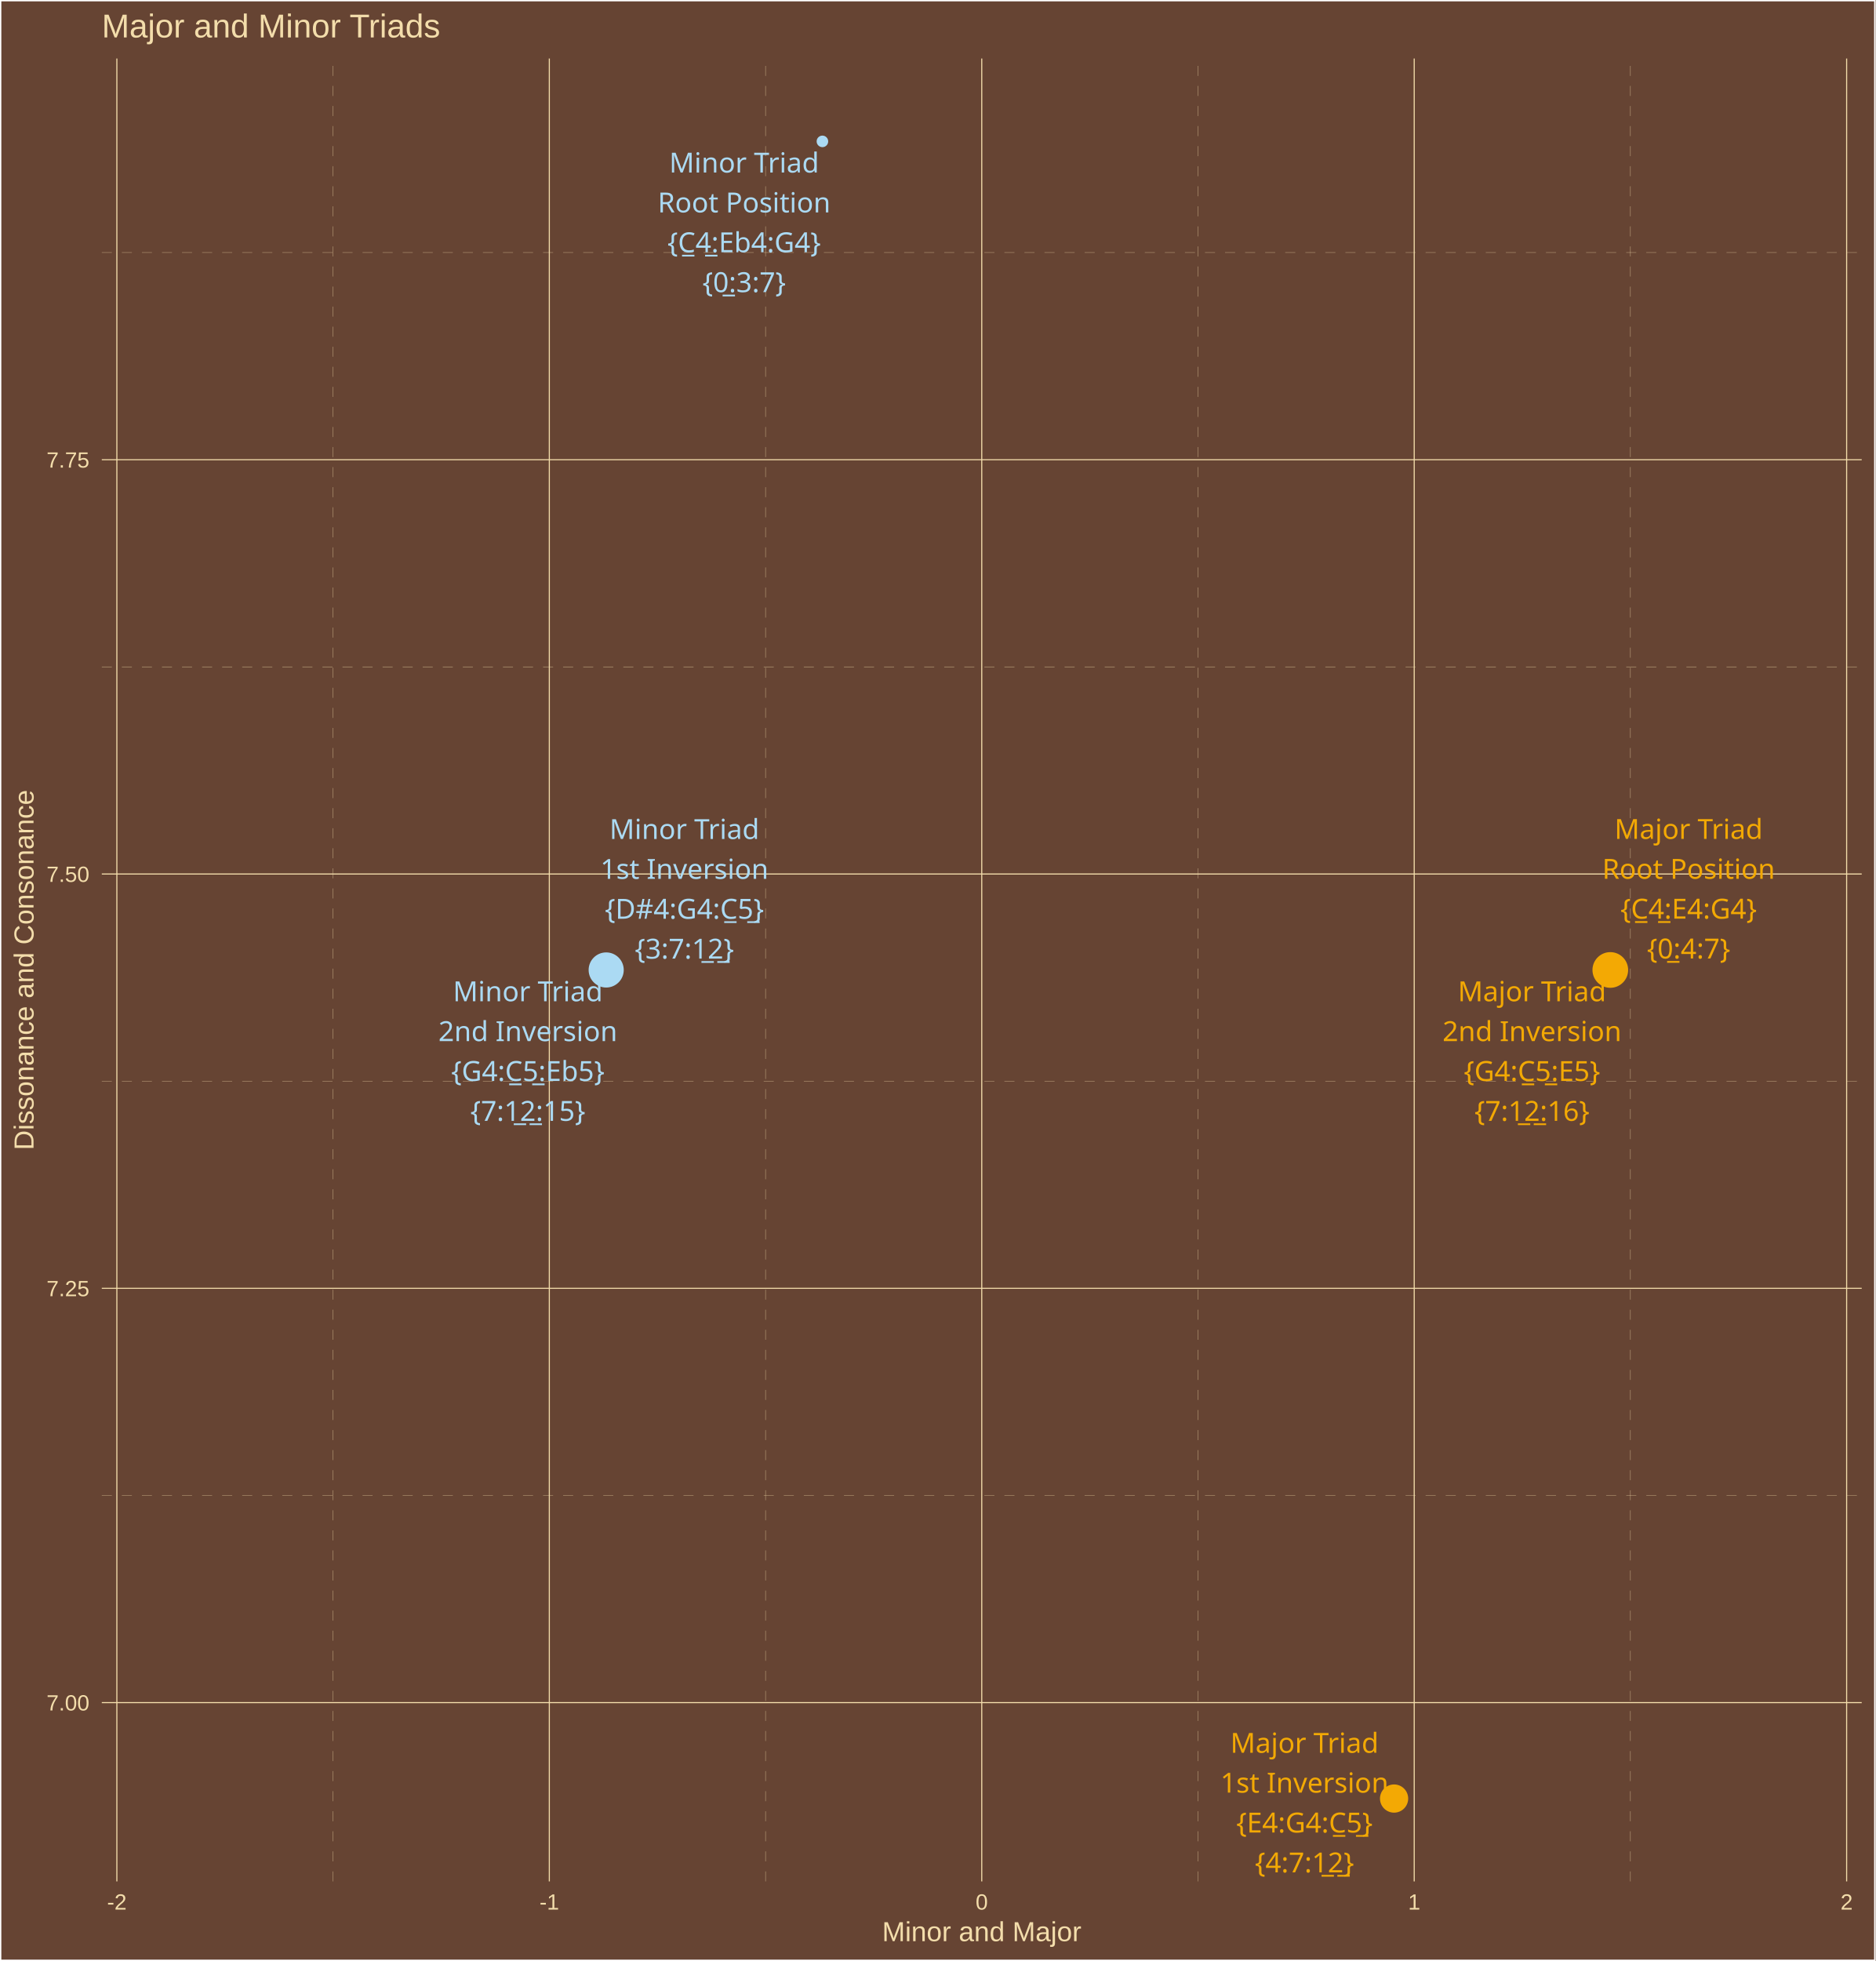
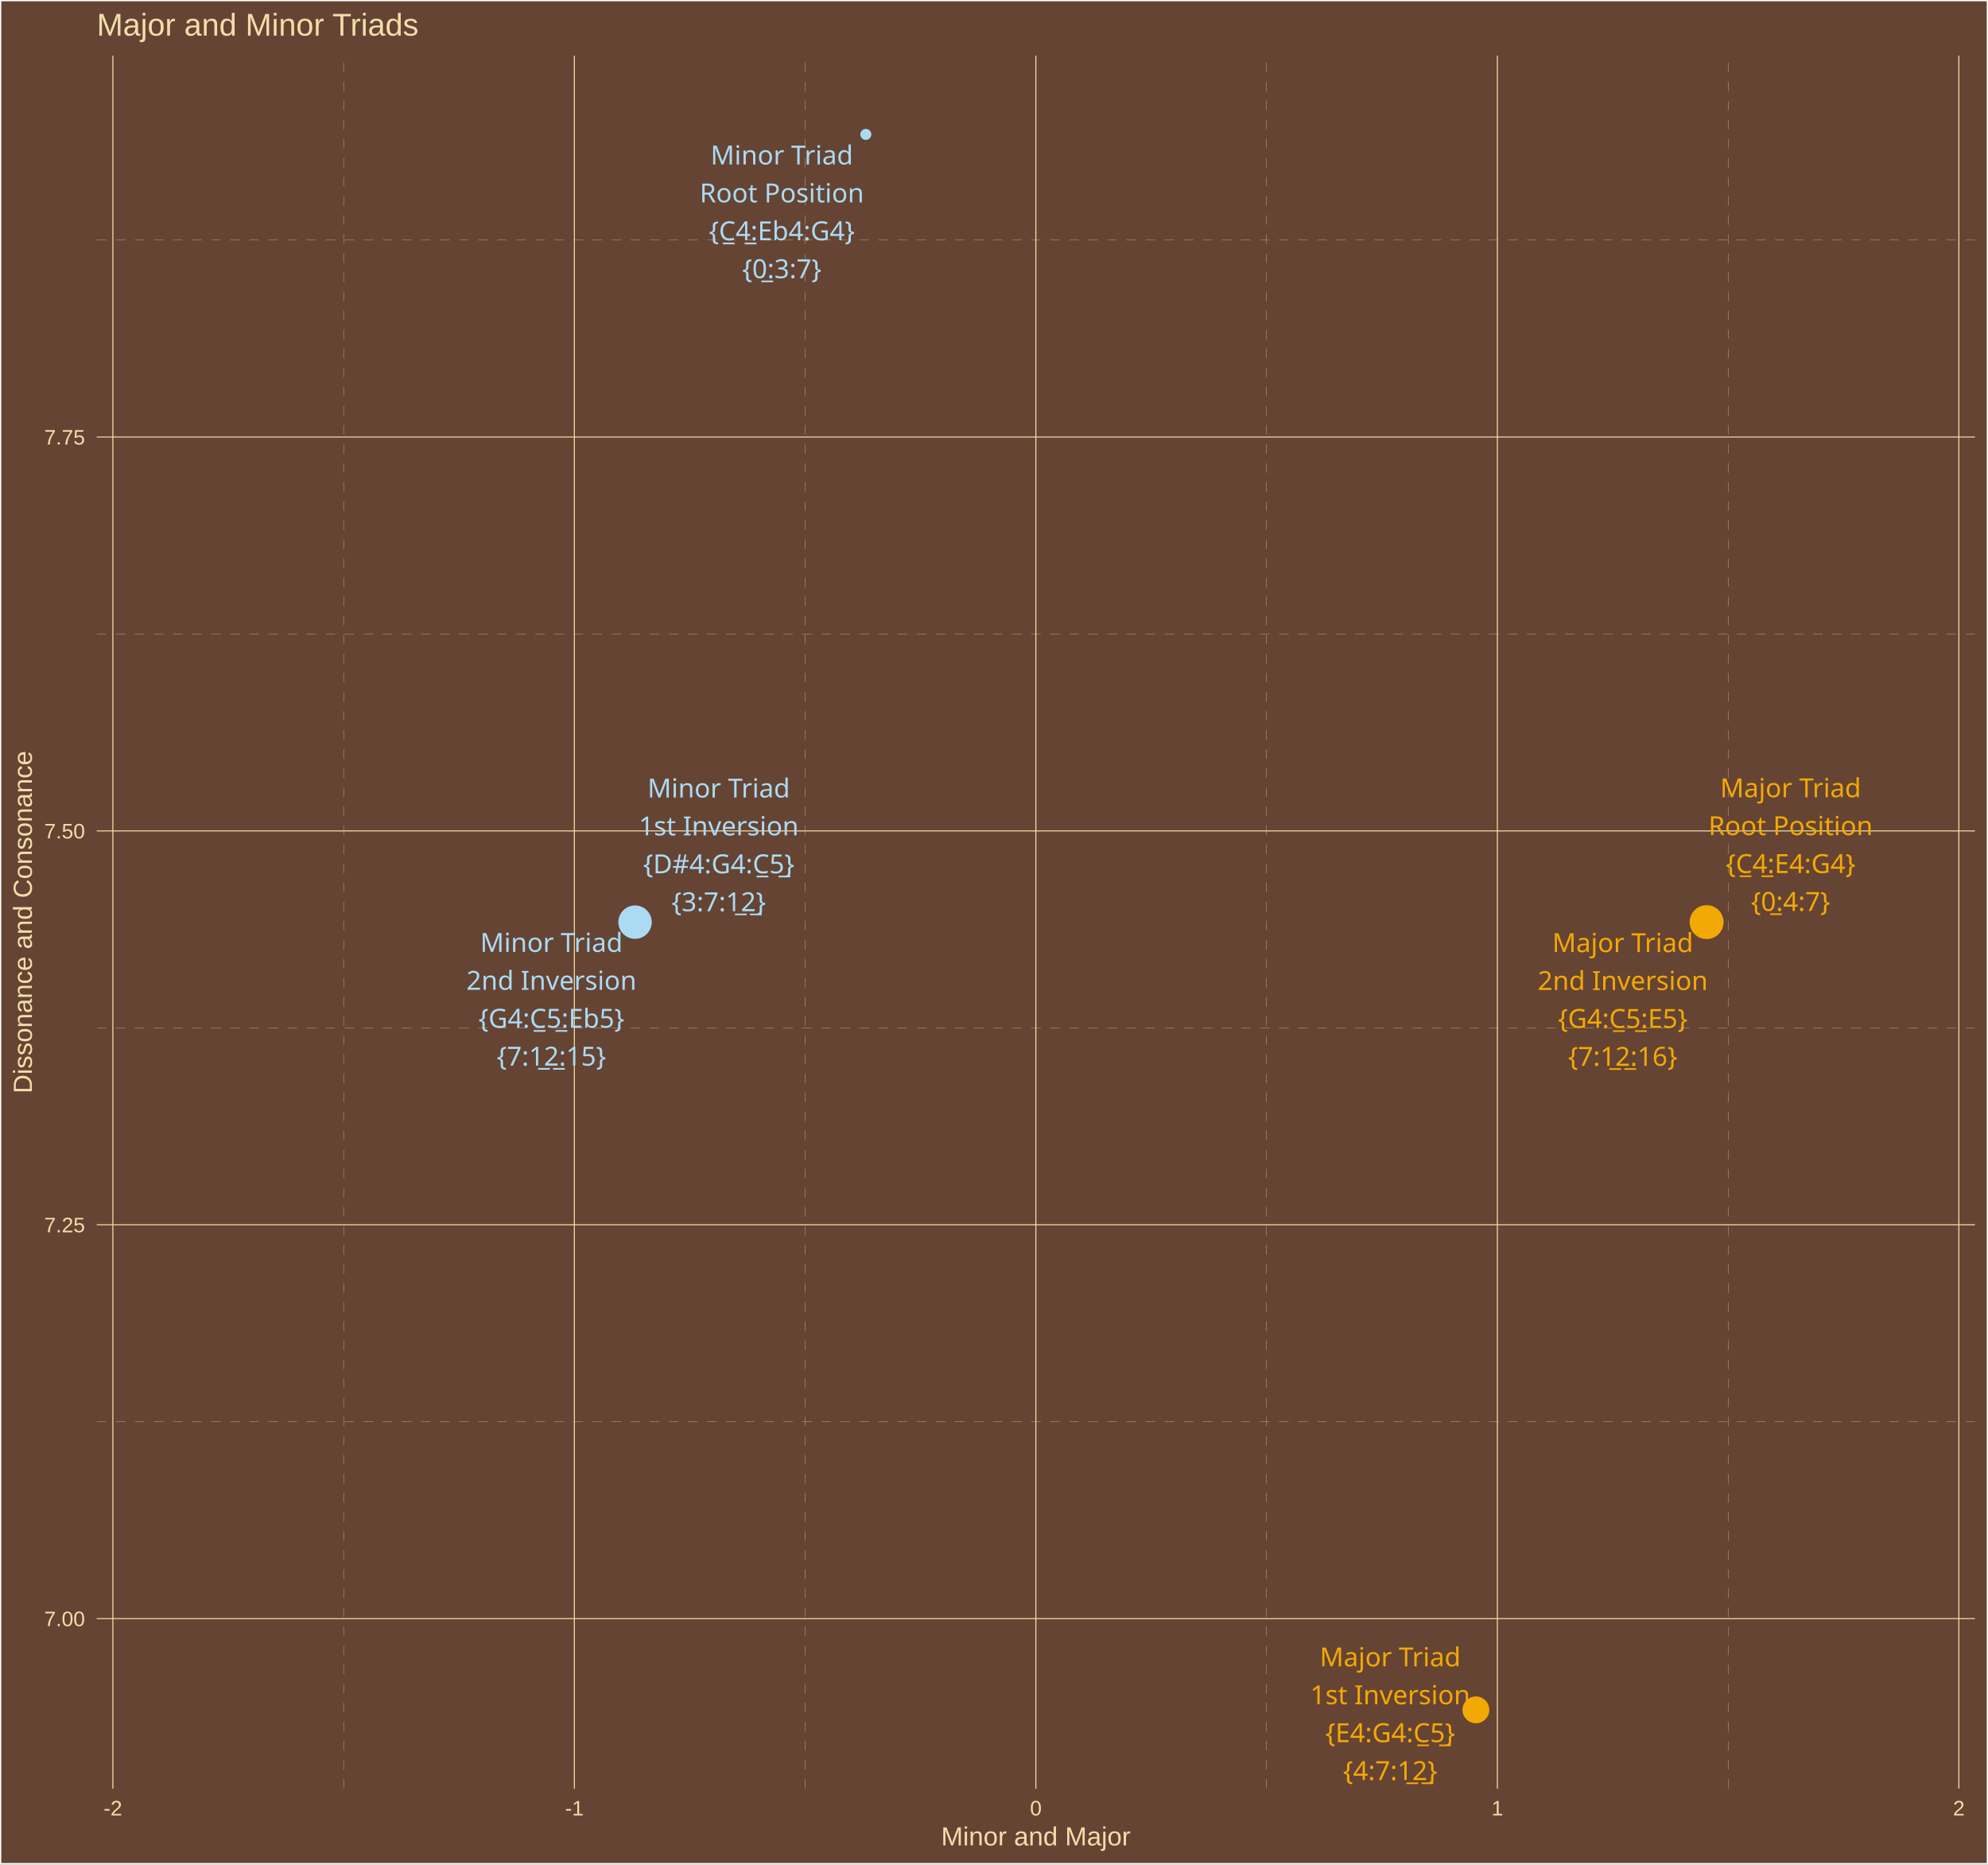
- <svg xmlns="http://www.w3.org/2000/svg" class="svglite" width="748.00pt" height="782.00pt" viewBox="0 0 748.00 782.00">
+ <svg xmlns="http://www.w3.org/2000/svg" class="svglite" width="834.00pt" height="782.00pt" viewBox="0 0 834.00 782.00">
  <defs>
    <style type="text/css">
    .svglite line, .svglite polyline, .svglite polygon, .svglite path, .svglite rect, .svglite circle {
      fill: none;
      stroke: #000000;
      stroke-linecap: round;
      stroke-linejoin: round;
      stroke-miterlimit: 10.00;
    }
    .svglite text {
      white-space: pre;
    }
  </style>
  </defs>
  <rect width="100%" height="100%" style="stroke: none; fill: #664433;" />
  <defs>
-     <clipPath id="cpMC4wMHw3NDguMDB8MC4wMHw3ODIuMDA=">
-       <rect x="0.00" y="0.00" width="748.00" height="782.00" />
+     <clipPath id="cpMC4wMHw4MzQuMDB8MC4wMHw3ODIuMDA=">
+       <rect x="0.00" y="0.00" width="834.00" height="782.00" />
    </clipPath>
  </defs>
-   <g clip-path="url(#cpMC4wMHw3NDguMDB8MC4wMHw3ODIuMDA=)">
-     <rect x="0.00" y="0" width="748.00" height="782.00" style="stroke-width: 1.07; stroke: #FFFFFF; fill: #664433;" />
+   <g clip-path="url(#cpMC4wMHw4MzQuMDB8MC4wMHw3ODIuMDA=)">
+     <rect x="0.00" y="0" width="834.00" height="782.00" style="stroke-width: 1.07; stroke: #FFFFFF; fill: #664433;" />
  </g>
  <defs>
-     <clipPath id="cpNDAuNjB8NzQyLjUyfDIzLjM0fDc1MC4yNw==">
-       <rect x="40.60" y="23.34" width="701.92" height="726.93" />
+     <clipPath id="cpNDAuNjB8ODI4LjUyfDIzLjM0fDc1MC4yNw==">
+       <rect x="40.60" y="23.34" width="787.92" height="726.93" />
    </clipPath>
  </defs>
-   <g clip-path="url(#cpNDAuNjB8NzQyLjUyfDIzLjM0fDc1MC4yNw==)">
-     <rect x="40.60" y="23.34" width="701.92" height="726.93" style="stroke-width: 1.07; stroke: none; fill: #664433;" />
-     <polyline points="40.60,596.35 742.52,596.35 " style="stroke-width: 0.11; stroke: #F3DDAB; stroke-dasharray: 4.00,4.00; stroke-linecap: butt;" />
-     <polyline points="40.60,431.13 742.52,431.13 " style="stroke-width: 0.11; stroke: #F3DDAB; stroke-dasharray: 4.00,4.00; stroke-linecap: butt;" />
-     <polyline points="40.60,265.92 742.52,265.92 " style="stroke-width: 0.11; stroke: #F3DDAB; stroke-dasharray: 4.00,4.00; stroke-linecap: butt;" />
-     <polyline points="40.60,100.71 742.52,100.71 " style="stroke-width: 0.11; stroke: #F3DDAB; stroke-dasharray: 4.00,4.00; stroke-linecap: butt;" />
-     <polyline points="132.85,750.27 132.85,23.34 " style="stroke-width: 0.11; stroke: #F3DDAB; stroke-dasharray: 4.00,4.00; stroke-linecap: butt;" />
-     <polyline points="305.32,750.27 305.32,23.34 " style="stroke-width: 0.11; stroke: #F3DDAB; stroke-dasharray: 4.00,4.00; stroke-linecap: butt;" />
-     <polyline points="477.80,750.27 477.80,23.34 " style="stroke-width: 0.11; stroke: #F3DDAB; stroke-dasharray: 4.00,4.00; stroke-linecap: butt;" />
-     <polyline points="650.28,750.27 650.28,23.34 " style="stroke-width: 0.11; stroke: #F3DDAB; stroke-dasharray: 4.00,4.00; stroke-linecap: butt;" />
-     <polyline points="40.60,678.95 742.52,678.95 " style="stroke-width: 0.43; stroke: #F3DDAB; stroke-linecap: butt;" />
-     <polyline points="40.60,513.74 742.52,513.74 " style="stroke-width: 0.43; stroke: #F3DDAB; stroke-linecap: butt;" />
-     <polyline points="40.60,348.53 742.52,348.53 " style="stroke-width: 0.43; stroke: #F3DDAB; stroke-linecap: butt;" />
-     <polyline points="40.60,183.32 742.52,183.32 " style="stroke-width: 0.43; stroke: #F3DDAB; stroke-linecap: butt;" />
-     <polyline points="46.61,750.27 46.61,23.34 " style="stroke-width: 0.43; stroke: #F3DDAB; stroke-linecap: butt;" />
-     <polyline points="219.09,750.27 219.09,23.34 " style="stroke-width: 0.43; stroke: #F3DDAB; stroke-linecap: butt;" />
-     <polyline points="391.56,750.27 391.56,23.34 " style="stroke-width: 0.43; stroke: #F3DDAB; stroke-linecap: butt;" />
-     <polyline points="564.04,750.27 564.04,23.34 " style="stroke-width: 0.43; stroke: #F3DDAB; stroke-linecap: butt;" />
-     <polyline points="736.51,750.27 736.51,23.34 " style="stroke-width: 0.43; stroke: #F3DDAB; stroke-linecap: butt;" />
-     <circle cx="642.25" cy="386.80" r="1.95" style="stroke-width: 0.71; stroke: #F3A904; fill: #F3A904;" />
-     <circle cx="556.01" cy="717.22" r="1.95" style="stroke-width: 0.71; stroke: #F3A904; fill: #F3A904;" />
-     <circle cx="642.25" cy="386.80" r="1.95" style="stroke-width: 0.71; stroke: #F3A904; fill: #F3A904;" />
-     <circle cx="328.01" cy="56.38" r="1.95" style="stroke-width: 0.71; stroke: #ABDAF3; fill: #ABDAF3;" />
-     <circle cx="241.77" cy="386.80" r="1.95" style="stroke-width: 0.71; stroke: #ABDAF3; fill: #ABDAF3;" />
-     <circle cx="241.77" cy="386.80" r="1.95" style="stroke-width: 0.71; stroke: #ABDAF3; fill: #ABDAF3;" />
-     <circle cx="642.25" cy="386.80" r="2.49" style="stroke-width: 0.71; stroke: #F3A904; fill: #F3A904;" />
-     <circle cx="556.01" cy="717.22" r="5.27" style="stroke-width: 0.71; stroke: #F3A904; fill: #F3A904;" />
-     <circle cx="642.25" cy="386.80" r="6.76" style="stroke-width: 0.71; stroke: #F3A904; fill: #F3A904;" />
-     <circle cx="328.01" cy="56.38" r="1.42" style="stroke-width: 0.71; stroke: #ABDAF3; fill: #ABDAF3;" />
-     <circle cx="241.77" cy="386.80" r="5.12" style="stroke-width: 0.71; stroke: #ABDAF3; fill: #ABDAF3;" />
-     <circle cx="241.77" cy="386.80" r="6.65" style="stroke-width: 0.71; stroke: #ABDAF3; fill: #ABDAF3;" />
-     <text x="673.48" y="334.53" text-anchor="middle" style="font-size: 11.04px;fill: #F3A904; font-family: &quot;Arial Unicode MS&quot;;" textLength="55.77px" lengthAdjust="spacingAndGlyphs">Major Triad</text>
-     <text x="673.48" y="350.43" text-anchor="middle" style="font-size: 11.04px;fill: #F3A904; font-family: &quot;Arial Unicode MS&quot;;" textLength="65.61px" lengthAdjust="spacingAndGlyphs">Root Position</text>
-     <text x="673.48" y="366.33" text-anchor="middle" style="font-size: 11.04px;fill: #F3A904; font-family: &quot;Arial Unicode MS&quot;;" textLength="55.81px" lengthAdjust="spacingAndGlyphs">{C̲4̲:E4:G4}</text>
-     <text x="673.48" y="382.22" text-anchor="middle" style="font-size: 11.04px;fill: #F3A904; font-family: &quot;Arial Unicode MS&quot;;" textLength="31.91px" lengthAdjust="spacingAndGlyphs">{0̲:4:7}</text>
-     <text x="520.27" y="698.97" text-anchor="middle" style="font-size: 11.04px;fill: #F3A904; font-family: &quot;Arial Unicode MS&quot;;" textLength="55.77px" lengthAdjust="spacingAndGlyphs">Major Triad</text>
-     <text x="520.27" y="714.86" text-anchor="middle" style="font-size: 11.04px;fill: #F3A904; font-family: &quot;Arial Unicode MS&quot;;" textLength="62.54px" lengthAdjust="spacingAndGlyphs">1st Inversion</text>
-     <text x="520.27" y="730.76" text-anchor="middle" style="font-size: 11.04px;fill: #F3A904; font-family: &quot;Arial Unicode MS&quot;;" textLength="55.81px" lengthAdjust="spacingAndGlyphs">{E4:G4:C̲5̲}</text>
-     <text x="520.27" y="746.66" text-anchor="middle" style="font-size: 11.04px;fill: #F3A904; font-family: &quot;Arial Unicode MS&quot;;" textLength="38.04px" lengthAdjust="spacingAndGlyphs">{4:7:1̲2̲}</text>
-     <text x="611.02" y="399.27" text-anchor="middle" style="font-size: 11.04px;fill: #F3A904; font-family: &quot;Arial Unicode MS&quot;;" textLength="55.77px" lengthAdjust="spacingAndGlyphs">Major Triad</text>
-     <text x="611.02" y="415.17" text-anchor="middle" style="font-size: 11.04px;fill: #F3A904; font-family: &quot;Arial Unicode MS&quot;;" textLength="66.23px" lengthAdjust="spacingAndGlyphs">2nd Inversion</text>
-     <text x="611.02" y="431.06" text-anchor="middle" style="font-size: 11.04px;fill: #F3A904; font-family: &quot;Arial Unicode MS&quot;;" textLength="55.81px" lengthAdjust="spacingAndGlyphs">{G4:C̲5̲:E5}</text>
-     <text x="611.02" y="446.96" text-anchor="middle" style="font-size: 11.04px;fill: #F3A904; font-family: &quot;Arial Unicode MS&quot;;" textLength="44.18px" lengthAdjust="spacingAndGlyphs">{7:1̲2̲:16}</text>
-     <text x="296.79" y="68.80" text-anchor="middle" style="font-size: 11.04px;fill: #ABDAF3; font-family: &quot;Arial Unicode MS&quot;;" textLength="55.77px" lengthAdjust="spacingAndGlyphs">Minor Triad</text>
-     <text x="296.79" y="84.70" text-anchor="middle" style="font-size: 11.04px;fill: #ABDAF3; font-family: &quot;Arial Unicode MS&quot;;" textLength="65.61px" lengthAdjust="spacingAndGlyphs">Root Position</text>
-     <text x="296.79" y="100.59" text-anchor="middle" style="font-size: 11.04px;fill: #ABDAF3; font-family: &quot;Arial Unicode MS&quot;;" textLength="61.95px" lengthAdjust="spacingAndGlyphs">{C̲4̲:Eb4:G4}</text>
-     <text x="296.79" y="116.49" text-anchor="middle" style="font-size: 11.04px;fill: #ABDAF3; font-family: &quot;Arial Unicode MS&quot;;" textLength="31.91px" lengthAdjust="spacingAndGlyphs">{0̲:3:7}</text>
-     <text x="272.96" y="334.57" text-anchor="middle" style="font-size: 11.04px;fill: #ABDAF3; font-family: &quot;Arial Unicode MS&quot;;" textLength="55.77px" lengthAdjust="spacingAndGlyphs">Minor Triad</text>
-     <text x="272.96" y="350.47" text-anchor="middle" style="font-size: 11.04px;fill: #ABDAF3; font-family: &quot;Arial Unicode MS&quot;;" textLength="62.54px" lengthAdjust="spacingAndGlyphs">1st Inversion</text>
-     <text x="272.96" y="366.37" text-anchor="middle" style="font-size: 11.04px;fill: #ABDAF3; font-family: &quot;Arial Unicode MS&quot;;" textLength="62.55px" lengthAdjust="spacingAndGlyphs">{D#4:G4:C̲5̲}</text>
-     <text x="272.96" y="382.27" text-anchor="middle" style="font-size: 11.04px;fill: #ABDAF3; font-family: &quot;Arial Unicode MS&quot;;" textLength="38.04px" lengthAdjust="spacingAndGlyphs">{3:7:1̲2̲}</text>
-     <text x="210.53" y="399.27" text-anchor="middle" style="font-size: 11.04px;fill: #ABDAF3; font-family: &quot;Arial Unicode MS&quot;;" textLength="55.77px" lengthAdjust="spacingAndGlyphs">Minor Triad</text>
-     <text x="210.53" y="415.17" text-anchor="middle" style="font-size: 11.04px;fill: #ABDAF3; font-family: &quot;Arial Unicode MS&quot;;" textLength="66.23px" lengthAdjust="spacingAndGlyphs">2nd Inversion</text>
-     <text x="210.53" y="431.06" text-anchor="middle" style="font-size: 11.04px;fill: #ABDAF3; font-family: &quot;Arial Unicode MS&quot;;" textLength="61.95px" lengthAdjust="spacingAndGlyphs">{G4:C̲5̲:Eb5}</text>
-     <text x="210.53" y="446.96" text-anchor="middle" style="font-size: 11.04px;fill: #ABDAF3; font-family: &quot;Arial Unicode MS&quot;;" textLength="44.18px" lengthAdjust="spacingAndGlyphs">{7:1̲2̲:15}</text>
+   <g clip-path="url(#cpNDAuNjB8ODI4LjUyfDIzLjM0fDc1MC4yNw==)">
+     <rect x="40.60" y="23.34" width="787.92" height="726.93" style="stroke-width: 1.07; stroke: none; fill: #664433;" />
+     <polyline points="40.60,596.35 828.52,596.35 " style="stroke-width: 0.11; stroke: #F3DDAB; stroke-dasharray: 4.00,4.00; stroke-linecap: butt;" />
+     <polyline points="40.60,431.13 828.52,431.13 " style="stroke-width: 0.11; stroke: #F3DDAB; stroke-dasharray: 4.00,4.00; stroke-linecap: butt;" />
+     <polyline points="40.60,265.92 828.52,265.92 " style="stroke-width: 0.11; stroke: #F3DDAB; stroke-dasharray: 4.00,4.00; stroke-linecap: butt;" />
+     <polyline points="40.60,100.71 828.52,100.71 " style="stroke-width: 0.11; stroke: #F3DDAB; stroke-dasharray: 4.00,4.00; stroke-linecap: butt;" />
+     <polyline points="144.15,750.27 144.15,23.34 " style="stroke-width: 0.11; stroke: #F3DDAB; stroke-dasharray: 4.00,4.00; stroke-linecap: butt;" />
+     <polyline points="337.76,750.27 337.76,23.34 " style="stroke-width: 0.11; stroke: #F3DDAB; stroke-dasharray: 4.00,4.00; stroke-linecap: butt;" />
+     <polyline points="531.37,750.27 531.37,23.34 " style="stroke-width: 0.11; stroke: #F3DDAB; stroke-dasharray: 4.00,4.00; stroke-linecap: butt;" />
+     <polyline points="724.97,750.27 724.97,23.34 " style="stroke-width: 0.11; stroke: #F3DDAB; stroke-dasharray: 4.00,4.00; stroke-linecap: butt;" />
+     <polyline points="40.60,678.95 828.52,678.95 " style="stroke-width: 0.43; stroke: #F3DDAB; stroke-linecap: butt;" />
+     <polyline points="40.60,513.74 828.52,513.74 " style="stroke-width: 0.43; stroke: #F3DDAB; stroke-linecap: butt;" />
+     <polyline points="40.60,348.53 828.52,348.53 " style="stroke-width: 0.43; stroke: #F3DDAB; stroke-linecap: butt;" />
+     <polyline points="40.60,183.32 828.52,183.32 " style="stroke-width: 0.43; stroke: #F3DDAB; stroke-linecap: butt;" />
+     <polyline points="47.35,750.27 47.35,23.34 " style="stroke-width: 0.43; stroke: #F3DDAB; stroke-linecap: butt;" />
+     <polyline points="240.95,750.27 240.95,23.34 " style="stroke-width: 0.43; stroke: #F3DDAB; stroke-linecap: butt;" />
+     <polyline points="434.56,750.27 434.56,23.34 " style="stroke-width: 0.43; stroke: #F3DDAB; stroke-linecap: butt;" />
+     <polyline points="628.17,750.27 628.17,23.34 " style="stroke-width: 0.43; stroke: #F3DDAB; stroke-linecap: butt;" />
+     <polyline points="821.78,750.27 821.78,23.34 " style="stroke-width: 0.43; stroke: #F3DDAB; stroke-linecap: butt;" />
+     <circle cx="715.96" cy="386.80" r="1.95" style="stroke-width: 0.71; stroke: #F3A904; fill: #F3A904;" />
+     <circle cx="619.16" cy="717.22" r="1.95" style="stroke-width: 0.71; stroke: #F3A904; fill: #F3A904;" />
+     <circle cx="715.96" cy="386.80" r="1.95" style="stroke-width: 0.71; stroke: #F3A904; fill: #F3A904;" />
+     <circle cx="363.22" cy="56.38" r="1.95" style="stroke-width: 0.71; stroke: #ABDAF3; fill: #ABDAF3;" />
+     <circle cx="266.42" cy="386.80" r="1.95" style="stroke-width: 0.71; stroke: #ABDAF3; fill: #ABDAF3;" />
+     <circle cx="266.42" cy="386.80" r="1.95" style="stroke-width: 0.71; stroke: #ABDAF3; fill: #ABDAF3;" />
+     <circle cx="715.96" cy="386.80" r="2.49" style="stroke-width: 0.71; stroke: #F3A904; fill: #F3A904;" />
+     <circle cx="619.16" cy="717.22" r="5.27" style="stroke-width: 0.71; stroke: #F3A904; fill: #F3A904;" />
+     <circle cx="715.96" cy="386.80" r="6.76" style="stroke-width: 0.71; stroke: #F3A904; fill: #F3A904;" />
+     <circle cx="363.22" cy="56.38" r="1.42" style="stroke-width: 0.71; stroke: #ABDAF3; fill: #ABDAF3;" />
+     <circle cx="266.42" cy="386.80" r="5.12" style="stroke-width: 0.71; stroke: #ABDAF3; fill: #ABDAF3;" />
+     <circle cx="266.42" cy="386.80" r="6.65" style="stroke-width: 0.71; stroke: #ABDAF3; fill: #ABDAF3;" />
+     <text x="751.18" y="334.41" text-anchor="middle" style="font-size: 11.04px;fill: #F3A904; font-family: &quot;Arial Unicode MS&quot;;" textLength="55.77px" lengthAdjust="spacingAndGlyphs">Major Triad</text>
+     <text x="751.18" y="350.31" text-anchor="middle" style="font-size: 11.04px;fill: #F3A904; font-family: &quot;Arial Unicode MS&quot;;" textLength="65.61px" lengthAdjust="spacingAndGlyphs">Root Position</text>
+     <text x="751.18" y="366.20" text-anchor="middle" style="font-size: 11.04px;fill: #F3A904; font-family: &quot;Arial Unicode MS&quot;;" textLength="55.81px" lengthAdjust="spacingAndGlyphs">{C̲4̲:E4:G4}</text>
+     <text x="751.18" y="382.10" text-anchor="middle" style="font-size: 11.04px;fill: #F3A904; font-family: &quot;Arial Unicode MS&quot;;" textLength="31.91px" lengthAdjust="spacingAndGlyphs">{0̲:4:7}</text>
+     <text x="583.22" y="698.97" text-anchor="middle" style="font-size: 11.04px;fill: #F3A904; font-family: &quot;Arial Unicode MS&quot;;" textLength="55.77px" lengthAdjust="spacingAndGlyphs">Major Triad</text>
+     <text x="583.22" y="714.87" text-anchor="middle" style="font-size: 11.04px;fill: #F3A904; font-family: &quot;Arial Unicode MS&quot;;" textLength="62.54px" lengthAdjust="spacingAndGlyphs">1st Inversion</text>
+     <text x="583.22" y="730.76" text-anchor="middle" style="font-size: 11.04px;fill: #F3A904; font-family: &quot;Arial Unicode MS&quot;;" textLength="55.81px" lengthAdjust="spacingAndGlyphs">{E4:G4:C̲5̲}</text>
+     <text x="583.22" y="746.66" text-anchor="middle" style="font-size: 11.04px;fill: #F3A904; font-family: &quot;Arial Unicode MS&quot;;" textLength="38.04px" lengthAdjust="spacingAndGlyphs">{4:7:1̲2̲}</text>
+     <text x="680.77" y="399.37" text-anchor="middle" style="font-size: 11.04px;fill: #F3A904; font-family: &quot;Arial Unicode MS&quot;;" textLength="55.77px" lengthAdjust="spacingAndGlyphs">Major Triad</text>
+     <text x="680.77" y="415.27" text-anchor="middle" style="font-size: 11.04px;fill: #F3A904; font-family: &quot;Arial Unicode MS&quot;;" textLength="66.23px" lengthAdjust="spacingAndGlyphs">2nd Inversion</text>
+     <text x="680.77" y="431.16" text-anchor="middle" style="font-size: 11.04px;fill: #F3A904; font-family: &quot;Arial Unicode MS&quot;;" textLength="55.81px" lengthAdjust="spacingAndGlyphs">{G4:C̲5̲:E5}</text>
+     <text x="680.77" y="447.06" text-anchor="middle" style="font-size: 11.04px;fill: #F3A904; font-family: &quot;Arial Unicode MS&quot;;" textLength="44.18px" lengthAdjust="spacingAndGlyphs">{7:1̲2̲:16}</text>
+     <text x="327.99" y="68.99" text-anchor="middle" style="font-size: 11.04px;fill: #ABDAF3; font-family: &quot;Arial Unicode MS&quot;;" textLength="55.77px" lengthAdjust="spacingAndGlyphs">Minor Triad</text>
+     <text x="327.99" y="84.89" text-anchor="middle" style="font-size: 11.04px;fill: #ABDAF3; font-family: &quot;Arial Unicode MS&quot;;" textLength="65.61px" lengthAdjust="spacingAndGlyphs">Root Position</text>
+     <text x="327.99" y="100.78" text-anchor="middle" style="font-size: 11.04px;fill: #ABDAF3; font-family: &quot;Arial Unicode MS&quot;;" textLength="61.95px" lengthAdjust="spacingAndGlyphs">{C̲4̲:Eb4:G4}</text>
+     <text x="327.99" y="116.68" text-anchor="middle" style="font-size: 11.04px;fill: #ABDAF3; font-family: &quot;Arial Unicode MS&quot;;" textLength="31.91px" lengthAdjust="spacingAndGlyphs">{0̲:3:7}</text>
+     <text x="301.52" y="334.52" text-anchor="middle" style="font-size: 11.04px;fill: #ABDAF3; font-family: &quot;Arial Unicode MS&quot;;" textLength="55.77px" lengthAdjust="spacingAndGlyphs">Minor Triad</text>
+     <text x="301.52" y="350.41" text-anchor="middle" style="font-size: 11.04px;fill: #ABDAF3; font-family: &quot;Arial Unicode MS&quot;;" textLength="62.54px" lengthAdjust="spacingAndGlyphs">1st Inversion</text>
+     <text x="301.52" y="366.31" text-anchor="middle" style="font-size: 11.04px;fill: #ABDAF3; font-family: &quot;Arial Unicode MS&quot;;" textLength="62.55px" lengthAdjust="spacingAndGlyphs">{D#4:G4:C̲5̲}</text>
+     <text x="301.52" y="382.21" text-anchor="middle" style="font-size: 11.04px;fill: #ABDAF3; font-family: &quot;Arial Unicode MS&quot;;" textLength="38.04px" lengthAdjust="spacingAndGlyphs">{3:7:1̲2̲}</text>
+     <text x="231.33" y="399.28" text-anchor="middle" style="font-size: 11.04px;fill: #ABDAF3; font-family: &quot;Arial Unicode MS&quot;;" textLength="55.77px" lengthAdjust="spacingAndGlyphs">Minor Triad</text>
+     <text x="231.33" y="415.18" text-anchor="middle" style="font-size: 11.04px;fill: #ABDAF3; font-family: &quot;Arial Unicode MS&quot;;" textLength="66.23px" lengthAdjust="spacingAndGlyphs">2nd Inversion</text>
+     <text x="231.33" y="431.08" text-anchor="middle" style="font-size: 11.04px;fill: #ABDAF3; font-family: &quot;Arial Unicode MS&quot;;" textLength="61.95px" lengthAdjust="spacingAndGlyphs">{G4:C̲5̲:Eb5}</text>
+     <text x="231.33" y="446.98" text-anchor="middle" style="font-size: 11.04px;fill: #ABDAF3; font-family: &quot;Arial Unicode MS&quot;;" textLength="44.18px" lengthAdjust="spacingAndGlyphs">{7:1̲2̲:15}</text>
  </g>
-   <g clip-path="url(#cpMC4wMHw3NDguMDB8MC4wMHw3ODIuMDA=)">
+   <g clip-path="url(#cpMC4wMHw4MzQuMDB8MC4wMHw3ODIuMDA=)">
    <text x="35.67" y="682.10" text-anchor="end" style="font-size: 8.80px;fill: #F3DDAB; font-family: &quot;Arial&quot;;" textLength="17.13px" lengthAdjust="spacingAndGlyphs">7.00</text>
    <text x="35.67" y="516.89" text-anchor="end" style="font-size: 8.80px;fill: #F3DDAB; font-family: &quot;Arial&quot;;" textLength="17.13px" lengthAdjust="spacingAndGlyphs">7.25</text>
    <text x="35.67" y="351.68" text-anchor="end" style="font-size: 8.80px;fill: #F3DDAB; font-family: &quot;Arial&quot;;" textLength="17.13px" lengthAdjust="spacingAndGlyphs">7.50</text>
    <text x="35.67" y="186.47" text-anchor="end" style="font-size: 8.80px;fill: #F3DDAB; font-family: &quot;Arial&quot;;" textLength="17.13px" lengthAdjust="spacingAndGlyphs">7.75</text>
-     <text x="46.61" y="761.50" text-anchor="middle" style="font-size: 8.80px;fill: #F3DDAB; font-family: &quot;Arial&quot;;" textLength="7.83px" lengthAdjust="spacingAndGlyphs">-2</text>
-     <text x="219.09" y="761.50" text-anchor="middle" style="font-size: 8.80px;fill: #F3DDAB; font-family: &quot;Arial&quot;;" textLength="7.83px" lengthAdjust="spacingAndGlyphs">-1</text>
-     <text x="391.56" y="761.50" text-anchor="middle" style="font-size: 8.80px;fill: #F3DDAB; font-family: &quot;Arial&quot;;" textLength="4.90px" lengthAdjust="spacingAndGlyphs">0</text>
-     <text x="564.04" y="761.50" text-anchor="middle" style="font-size: 8.80px;fill: #F3DDAB; font-family: &quot;Arial&quot;;" textLength="4.90px" lengthAdjust="spacingAndGlyphs">1</text>
-     <text x="736.51" y="761.50" text-anchor="middle" style="font-size: 8.80px;fill: #F3DDAB; font-family: &quot;Arial&quot;;" textLength="4.90px" lengthAdjust="spacingAndGlyphs">2</text>
-     <text x="391.56" y="774.09" text-anchor="middle" style="font-size: 11.00px;fill: #F3DDAB; font-family: &quot;Arial&quot;;" textLength="79.49px" lengthAdjust="spacingAndGlyphs">Minor and Major</text>
+     <text x="47.35" y="761.50" text-anchor="middle" style="font-size: 8.80px;fill: #F3DDAB; font-family: &quot;Arial&quot;;" textLength="7.83px" lengthAdjust="spacingAndGlyphs">-2</text>
+     <text x="240.95" y="761.50" text-anchor="middle" style="font-size: 8.80px;fill: #F3DDAB; font-family: &quot;Arial&quot;;" textLength="7.83px" lengthAdjust="spacingAndGlyphs">-1</text>
+     <text x="434.56" y="761.50" text-anchor="middle" style="font-size: 8.80px;fill: #F3DDAB; font-family: &quot;Arial&quot;;" textLength="4.90px" lengthAdjust="spacingAndGlyphs">0</text>
+     <text x="628.17" y="761.50" text-anchor="middle" style="font-size: 8.80px;fill: #F3DDAB; font-family: &quot;Arial&quot;;" textLength="4.90px" lengthAdjust="spacingAndGlyphs">1</text>
+     <text x="821.78" y="761.50" text-anchor="middle" style="font-size: 8.80px;fill: #F3DDAB; font-family: &quot;Arial&quot;;" textLength="4.90px" lengthAdjust="spacingAndGlyphs">2</text>
+     <text x="434.56" y="774.09" text-anchor="middle" style="font-size: 11.00px;fill: #F3DDAB; font-family: &quot;Arial&quot;;" textLength="79.49px" lengthAdjust="spacingAndGlyphs">Minor and Major</text>
    <text transform="translate(13.37,386.80) rotate(-90)" text-anchor="middle" style="font-size: 11.00px;fill: #F3DDAB; font-family: &quot;Arial&quot;;" textLength="143.73px" lengthAdjust="spacingAndGlyphs">Dissonance and Consonance</text>
    <text x="40.60" y="14.94" style="font-size: 13.20px;fill: #F3DDAB; font-family: &quot;Arial&quot;;" textLength="135.62px" lengthAdjust="spacingAndGlyphs">Major and Minor Triads</text>
  </g>
</svg>
